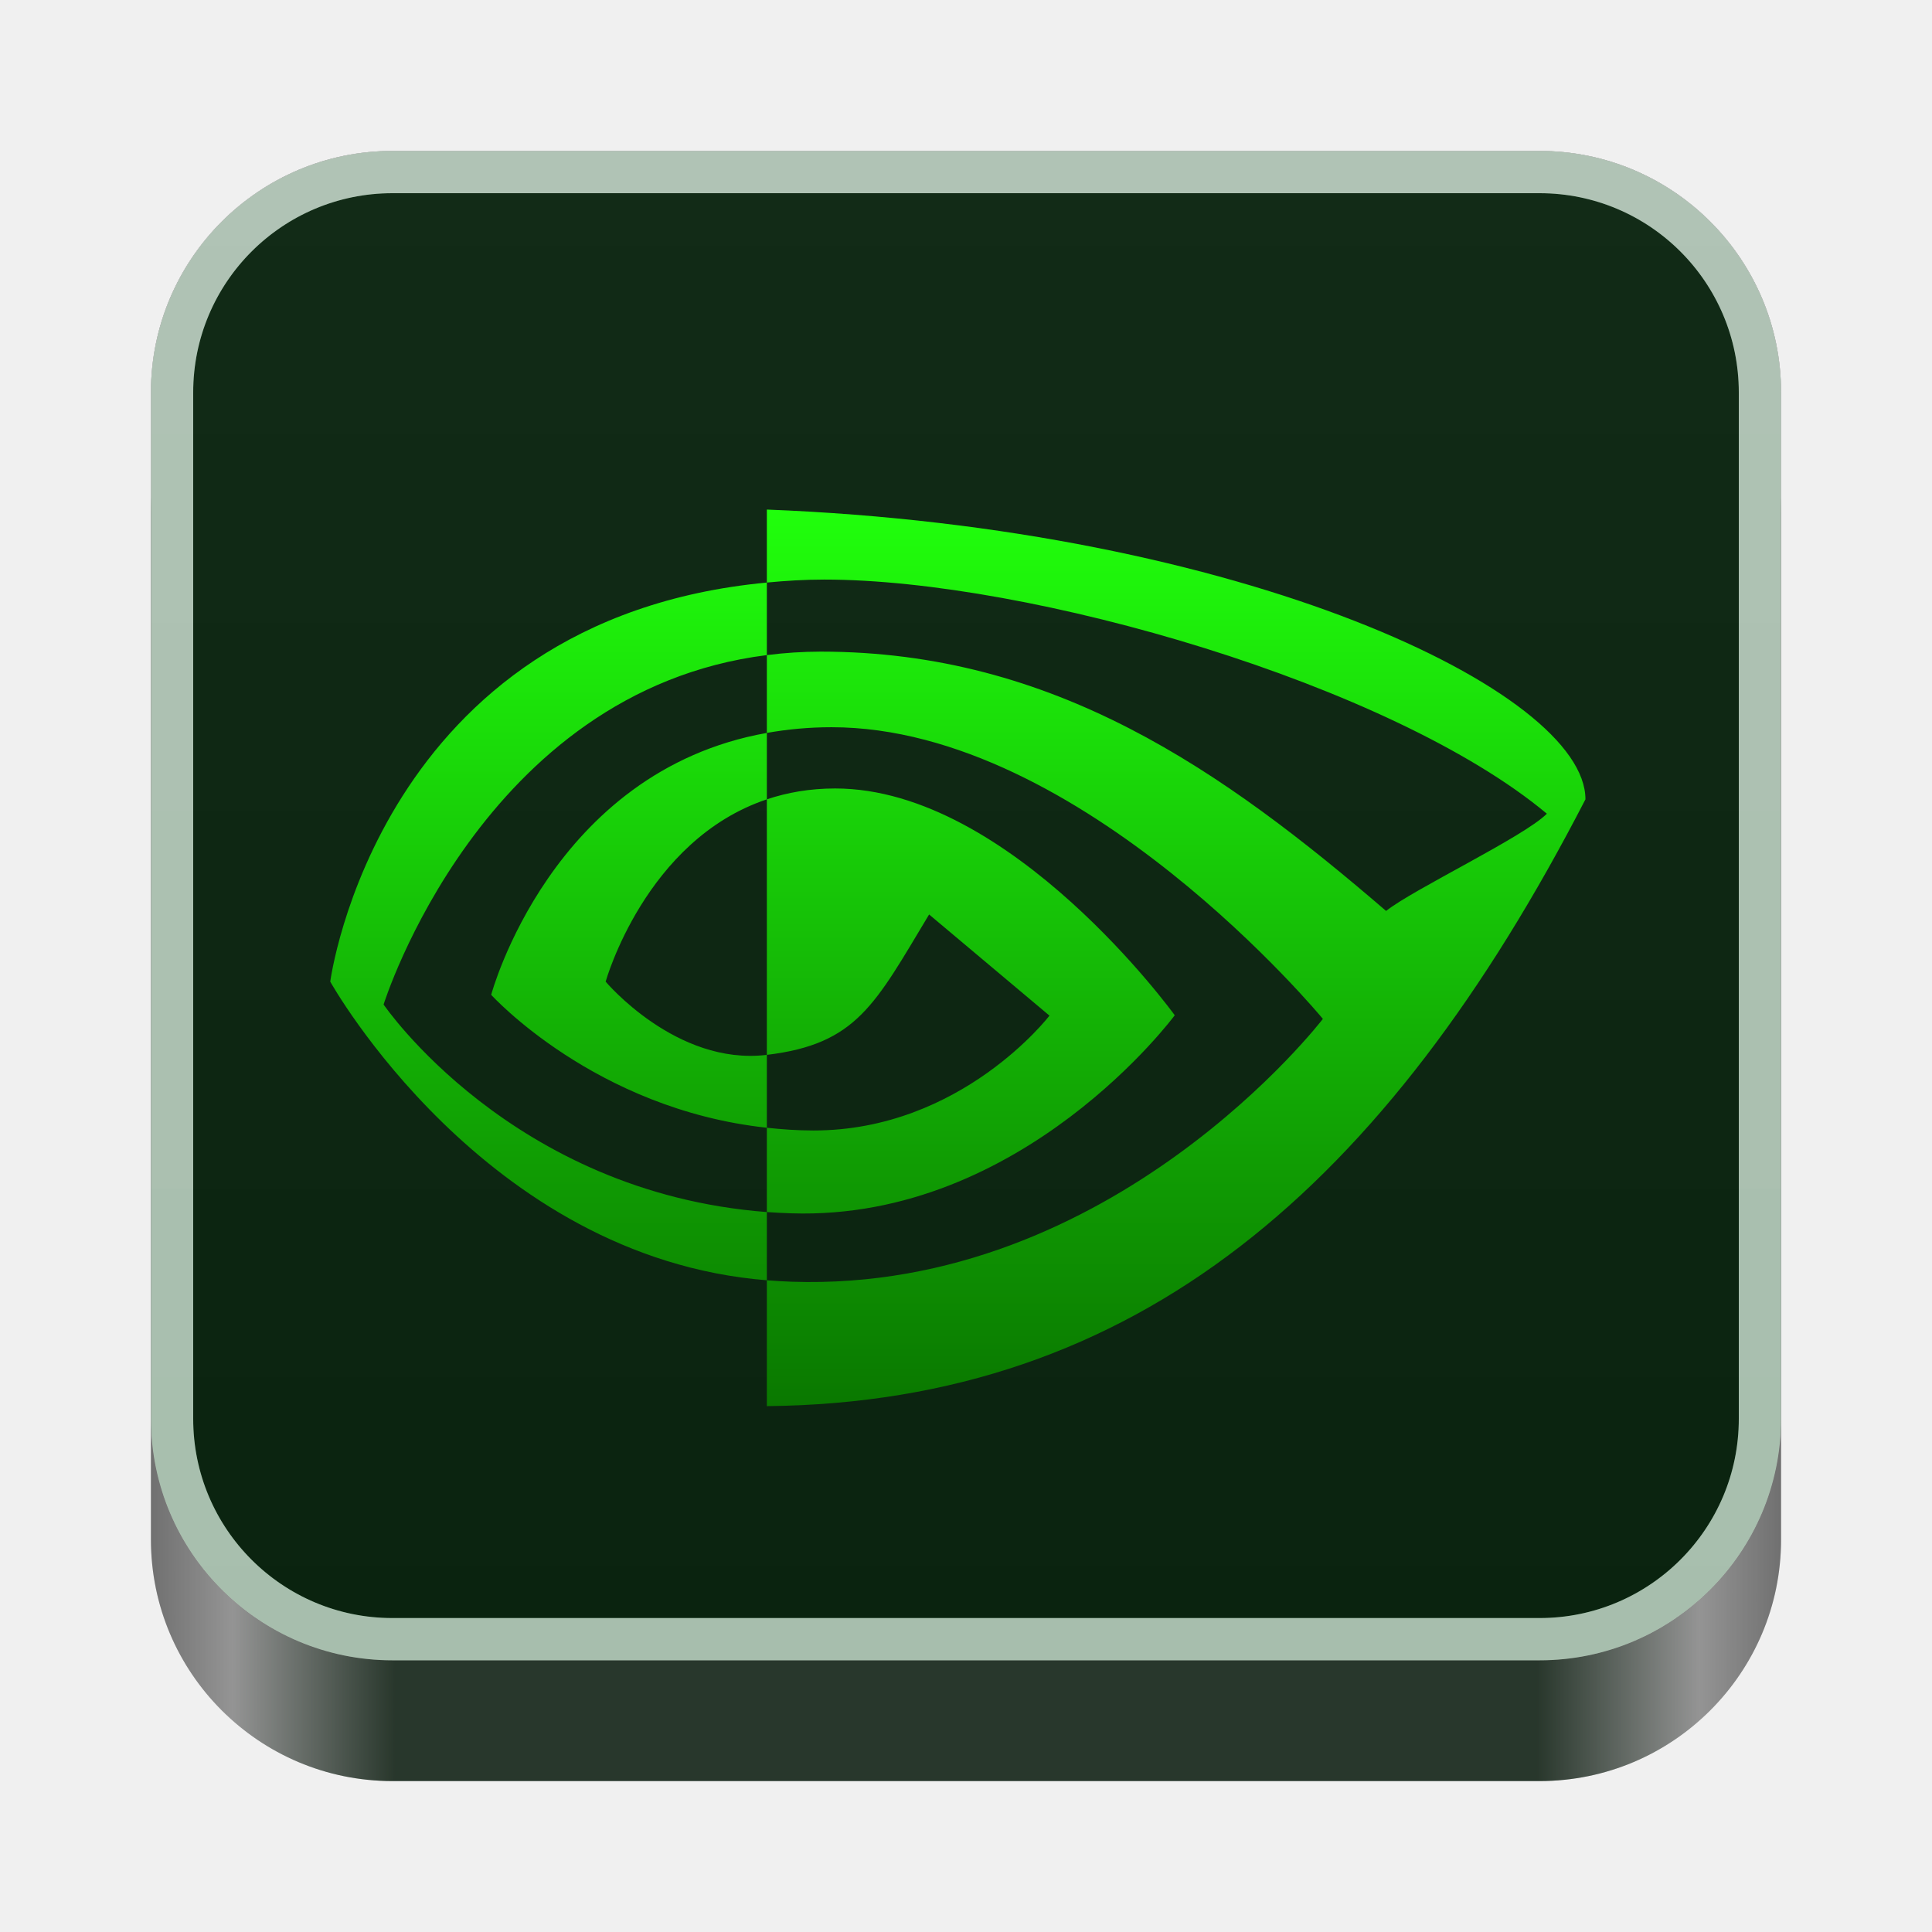
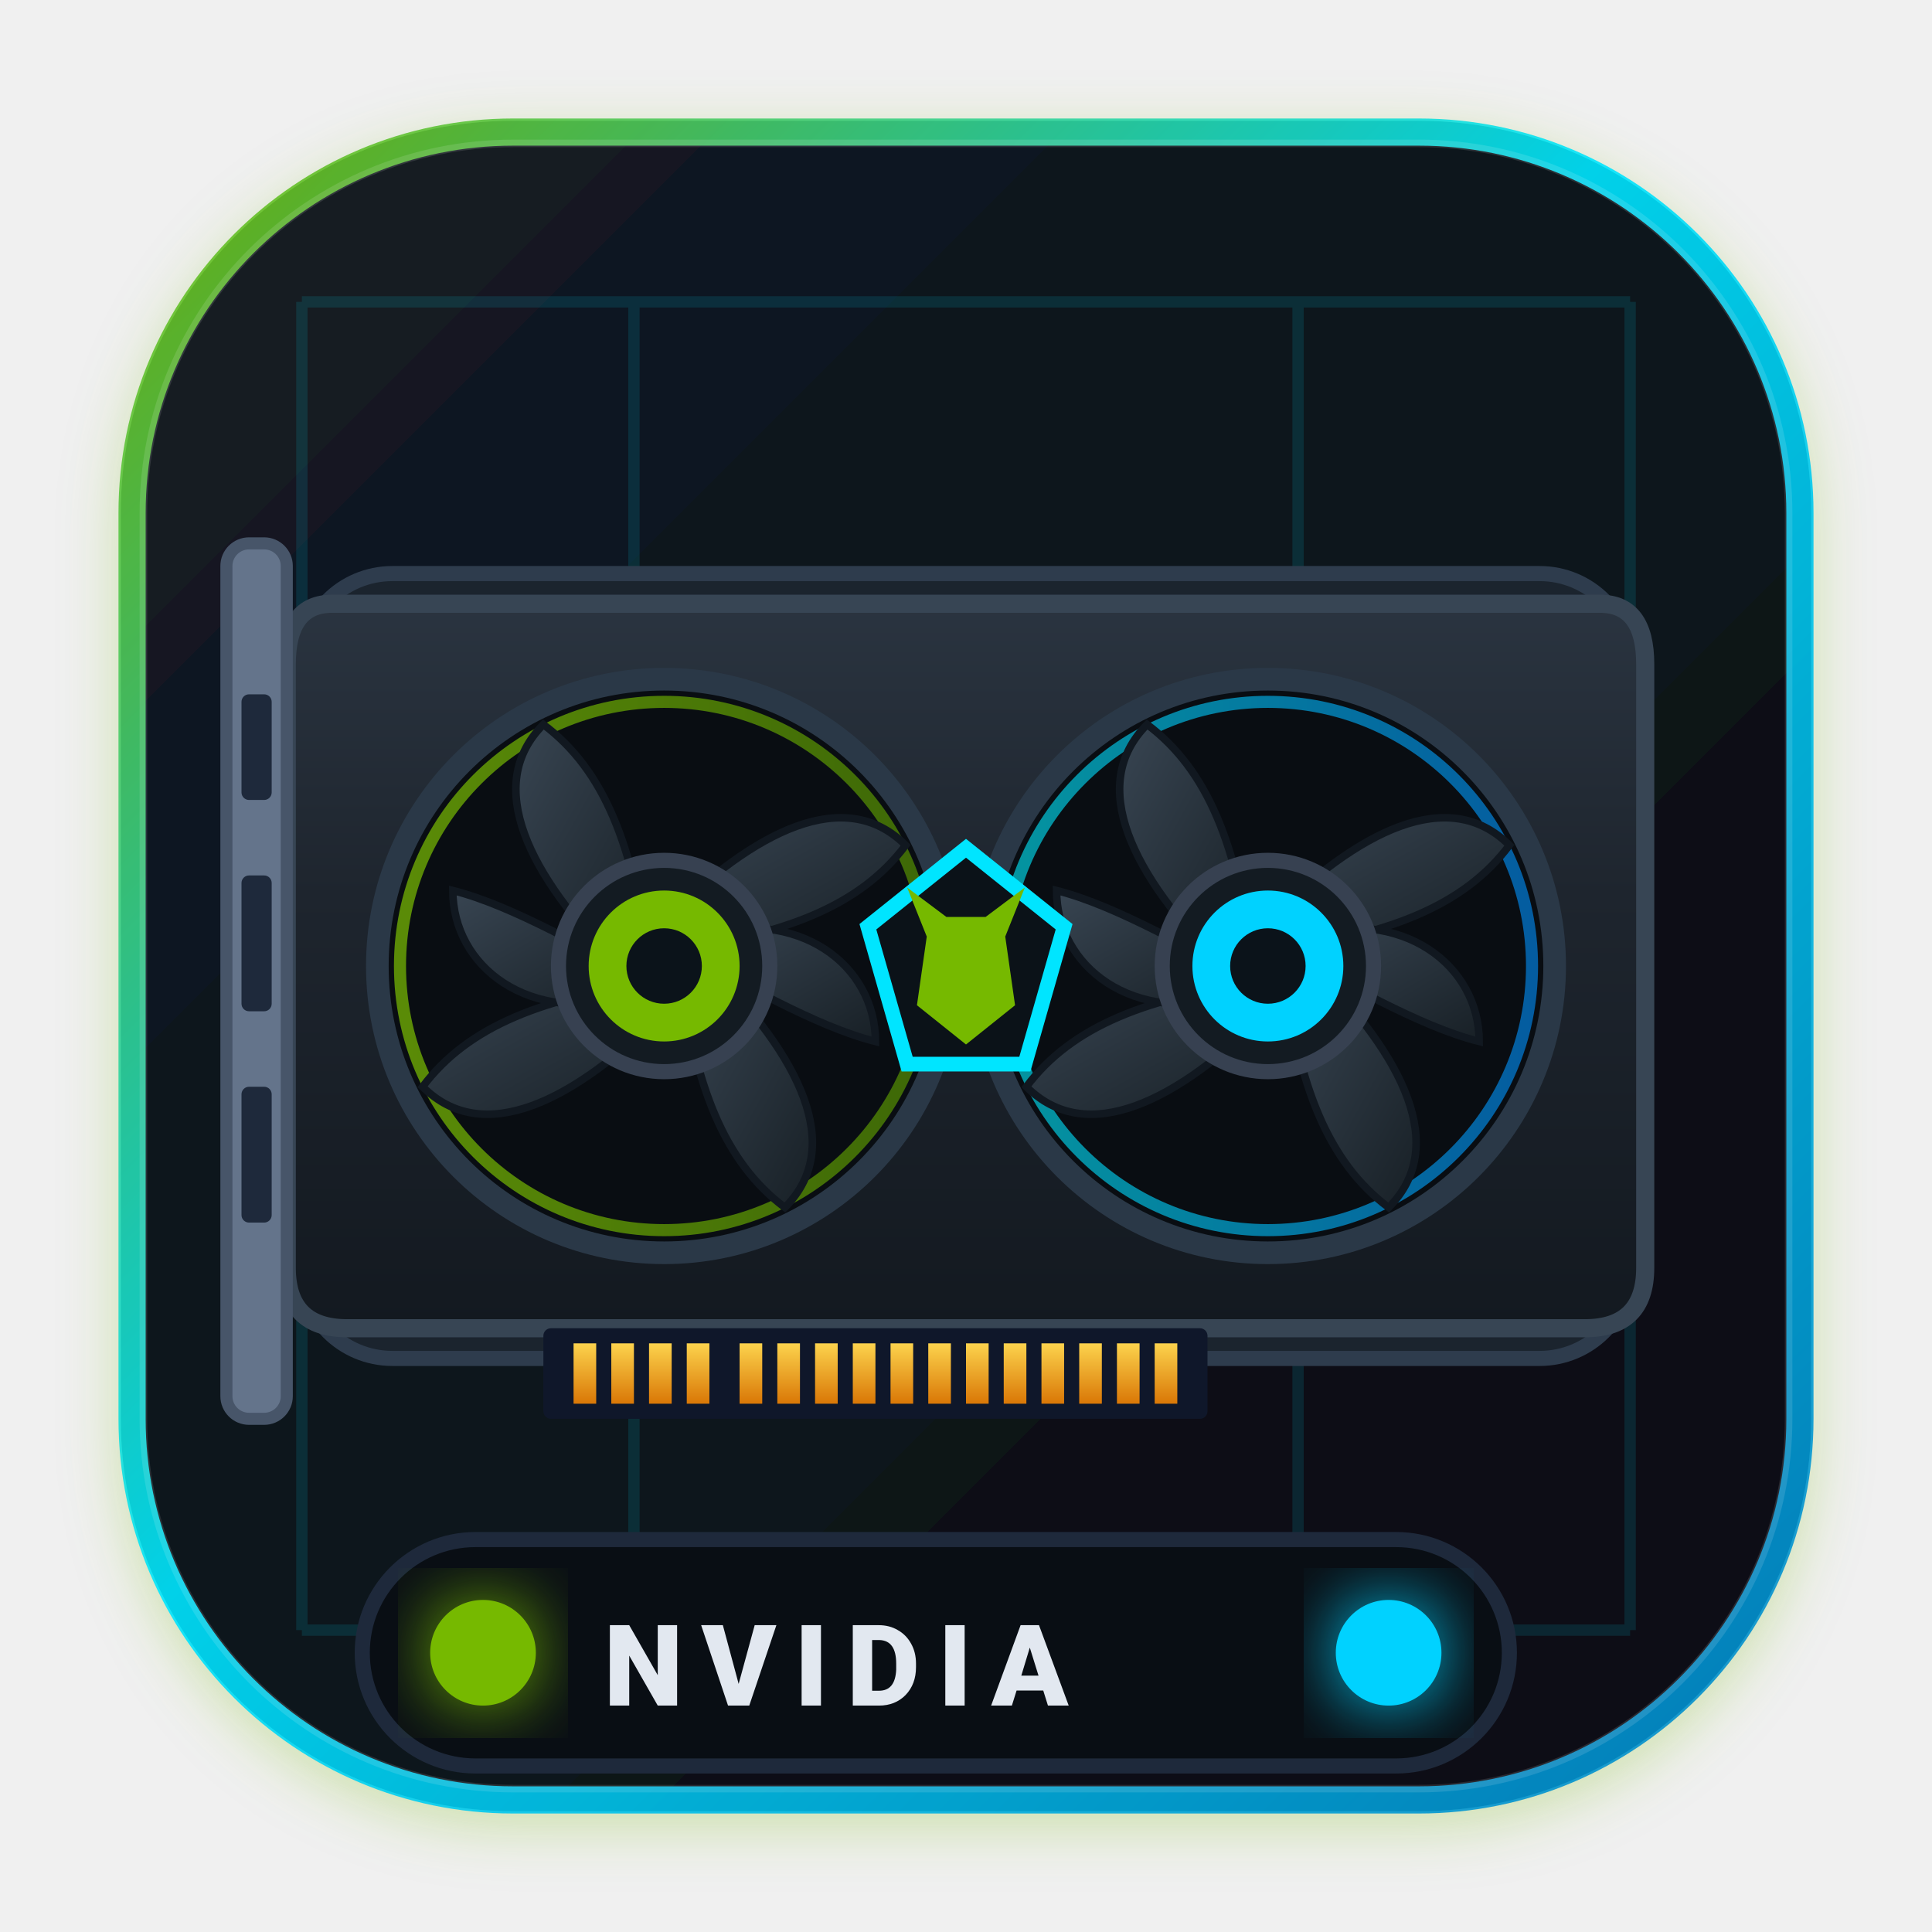
- <svg xmlns="http://www.w3.org/2000/svg" width="64" height="64" viewBox="0 0 64 64" fill="none">
-   <rect x="5" y="9" width="54" height="50" rx="8" fill="url(#paint0_linear_2689_60604)" />
-   <rect x="5" y="9" width="54" height="50" rx="8" fill="black" fill-opacity="0.3" />
-   <rect x="5" y="5" width="54" height="50" rx="8" fill="url(#paint1_linear_2689_60604)" />
-   <path d="M12.707 33.276C12.707 33.276 16.944 39.506 25.403 40.151V42.411C16.034 41.661 10.94 32.518 10.94 32.518C10.94 32.518 12.515 20.511 25.403 19.298V21.701C15.945 22.887 12.707 33.276 12.707 33.276ZM25.403 26.479V24.279C18.255 25.549 16.271 32.954 16.271 32.954C16.271 32.954 19.703 36.744 25.403 37.358V34.944C25.399 34.944 25.396 34.945 25.392 34.945C22.4 35.303 20.063 32.518 20.063 32.518C20.063 32.518 21.373 27.828 25.403 26.479ZM25.403 46.58V42.411C25.678 42.432 25.953 42.45 26.23 42.459C36.882 42.817 43.822 33.752 43.822 33.752C43.822 33.752 35.851 24.09 27.546 24.09C26.785 24.09 26.072 24.16 25.403 24.279V21.701C25.995 21.625 26.591 21.587 27.188 21.586C34.916 21.586 40.505 25.52 45.916 30.176C46.814 29.46 50.487 27.717 51.242 26.955C46.097 22.661 34.105 19.199 27.306 19.199C26.651 19.199 26.021 19.239 25.403 19.298V16.88C41.169 17.496 52.52 22.9 52.52 26.479C45.916 39.281 37.679 46.456 25.403 46.58ZM25.403 37.358V40.151C25.675 40.17 25.949 40.184 26.23 40.193C33.889 40.433 38.915 33.632 38.915 33.632C38.915 33.632 33.487 26.119 27.667 26.119C26.829 26.119 26.079 26.253 25.403 26.479V34.944C28.385 34.585 28.985 33.272 30.778 30.293L34.765 33.644C34.765 33.644 31.855 37.449 26.948 37.449C26.414 37.449 25.904 37.412 25.403 37.358Z" fill="url(#paint2_linear_2689_60604)" />
-   <rect x="5.7" y="5.7" width="52.6" height="48.6" rx="7.3" stroke="url(#paint3_linear_2689_60604)" stroke-width="1.4" style="mix-blend-mode:soft-light" />
-   <g opacity="0.6">
-     <rect x="5.7" y="5.7" width="52.6" height="48.6" rx="7.3" stroke="url(#paint4_linear_2689_60604)" stroke-width="1.4" style="mix-blend-mode:soft-light" />
-   </g>
+ <svg xmlns="http://www.w3.org/2000/svg" viewBox="0 0 128 128" width="128" height="128">
  <defs>
-     <linearGradient id="paint0_linear_2689_60604" x1="5" y1="59" x2="59" y2="59" gradientUnits="userSpaceOnUse">
-       <stop stop-color="#A0A0A0" />
-       <stop offset="0.05" stop-color="#D3D3D3" />
-       <stop offset="0.15" stop-color="#394E3E" />
-       <stop offset="0.85" stop-color="#394E3E" />
-       <stop offset="0.95" stop-color="#D3D3D3" />
-       <stop offset="1" stop-color="#A0A0A0" />
+     <filter id="pniShadow" x="-25%" y="-20%" width="150%" height="150%">
+       <feDropShadow dx="0" dy="6" stdDeviation="6" flood-color="#02101e" flood-opacity="0.6" />
+       <feDropShadow dx="0" dy="1" stdDeviation="2" flood-color="#76B900" flood-opacity="0.3" />
+     </filter>
+     <filter id="neonGlow" x="-30%" y="-30%" width="160%" height="160%">
+       <feGaussianBlur stdDeviation="2.5" result="blur" />
+       <feComposite in="SourceGraphic" in2="blur" operator="over" />
+     </filter>
+     <linearGradient id="baseGrad" x1="0%" y1="0%" x2="100%" y2="100%">
+       <stop offset="0%" stop-color="#141c24" />
+       <stop offset="50%" stop-color="#0d141c" />
+       <stop offset="100%" stop-color="#070c12" />
    </linearGradient>
-     <linearGradient id="paint1_linear_2689_60604" x1="32" y1="5" x2="32" y2="55" gradientUnits="userSpaceOnUse">
-       <stop stop-color="#122B17" />
-       <stop offset="1" stop-color="#0A230F" />
+     <linearGradient id="borderGrad" x1="0%" y1="0%" x2="100%" y2="100%">
+       <stop offset="0%" stop-color="#76B900" />
+       <stop offset="45%" stop-color="#00E5FF" />
+       <stop offset="100%" stop-color="#0284C7" />
    </linearGradient>
-     <linearGradient id="paint2_linear_2689_60604" x1="31.73" y1="16.88" x2="31.73" y2="46.58" gradientUnits="userSpaceOnUse">
-       <stop stop-color="#20FF0C" />
-       <stop offset="1" stop-color="#0A7800" />
+     <linearGradient id="shroudGrad" x1="0%" y1="0%" x2="0%" y2="100%">
+       <stop offset="0%" stop-color="#2a3440" />
+       <stop offset="40%" stop-color="#1e252e" />
+       <stop offset="100%" stop-color="#131920" />
    </linearGradient>
-     <linearGradient id="paint3_linear_2689_60604" x1="32" y1="1" x2="32" y2="61" gradientUnits="userSpaceOnUse">
-       <stop stop-color="white" />
-       <stop offset="1" stop-color="white" />
+     <linearGradient id="fanGrad" x1="0%" y1="0%" x2="100%" y2="100%">
+       <stop offset="0%" stop-color="#384552" />
+       <stop offset="100%" stop-color="#182026" />
    </linearGradient>
-     <linearGradient id="paint4_linear_2689_60604" x1="32" y1="1" x2="32" y2="61" gradientUnits="userSpaceOnUse">
-       <stop stop-color="white" />
-       <stop offset="1" stop-color="white" />
+     <linearGradient id="neonGreen" x1="0%" y1="0%" x2="100%" y2="0%">
+       <stop offset="0%" stop-color="#90E000" />
+       <stop offset="100%" stop-color="#60A500" />
+     </linearGradient>
+     <linearGradient id="neonCyan" x1="0%" y1="0%" x2="100%" y2="0%">
+       <stop offset="0%" stop-color="#00F0FF" />
+       <stop offset="100%" stop-color="#0091FF" />
+     </linearGradient>
+     <linearGradient id="goldPcie" x1="0%" y1="0%" x2="0%" y2="100%">
+       <stop offset="0%" stop-color="#FCD34D" />
+       <stop offset="100%" stop-color="#D97706" />
    </linearGradient>
  </defs>
+   <rect x="8" y="8" width="112" height="112" rx="26" fill="url(#baseGrad)" filter="url(#pniShadow)" />
+   <rect x="8.75" y="8.75" width="110.5" height="110.5" rx="25.25" fill="none" stroke="url(#borderGrad)" stroke-width="1.8" opacity="0.9" />
+   <rect x="9.5" y="9.5" width="109" height="109" rx="24.5" fill="none" stroke="#ffffff" stroke-width="0.5" opacity="0.12" />
+   <g opacity="0.12" stroke="#00E5FF" stroke-width="0.75">
+     <line x1="20" y1="20" x2="108" y2="20" />
+     <line x1="20" y1="108" x2="108" y2="108" />
+     <line x1="20" y1="20" x2="20" y2="108" />
+     <line x1="108" y1="20" x2="108" y2="108" />
+     <line x1="42" y1="20" x2="42" y2="108" />
+     <line x1="86" y1="20" x2="86" y2="108" />
+   </g>
+   <g transform="translate(18, 30)">
+     <rect x="2" y="8" width="88" height="52" rx="6" fill="#1b242e" stroke="#2e3c4d" stroke-width="1" />
+     <g stroke="#263442" stroke-width="1" opacity="0.7">
+       <line x1="10" y1="12" x2="10" y2="56" />
+       <line x1="15" y1="12" x2="15" y2="56" />
+       <line x1="20" y1="12" x2="20" y2="56" />
+       <line x1="25" y1="12" x2="25" y2="56" />
+       <line x1="30" y1="12" x2="30" y2="56" />
+       <line x1="35" y1="12" x2="35" y2="56" />
+       <line x1="40" y1="12" x2="40" y2="56" />
+       <line x1="45" y1="12" x2="45" y2="56" />
+       <line x1="50" y1="12" x2="50" y2="56" />
+       <line x1="55" y1="12" x2="55" y2="56" />
+       <line x1="60" y1="12" x2="60" y2="56" />
+       <line x1="65" y1="12" x2="65" y2="56" />
+       <line x1="70" y1="12" x2="70" y2="56" />
+       <line x1="75" y1="12" x2="75" y2="56" />
+       <line x1="80" y1="12" x2="80" y2="56" />
+     </g>
+     <path d="M 6 48 Q 46 54 86 48" fill="none" stroke="#F59E0B" stroke-width="2.5" opacity="0.6" />
+     <path d="M 4 10 L 88 10 Q 91 10 91 14 L 91 54 Q 91 58 87 58 L 5 58 Q 1 58 1 54 L 1 14 Q 1 10 4 10 Z" fill="url(#shroudGrad)" stroke="#374554" stroke-width="1.2" />
+     <rect x="-3" y="6" width="4" height="58" rx="1.5" fill="#64748B" stroke="#475569" stroke-width="0.8" />
+     <rect x="-2" y="16" width="2" height="7" rx="0.5" fill="#1E293B" />
+     <rect x="-2" y="28" width="2" height="9" rx="0.5" fill="#1E293B" />
+     <rect x="-2" y="42" width="2" height="9" rx="0.5" fill="#1E293B" />
+     <g transform="translate(18, 58)">
+       <rect x="0" y="0" width="44" height="6" rx="0.5" fill="#0F172A" />
+       <g fill="url(#goldPcie)">
+         <rect x="2" y="1" width="1.5" height="4" />
+         <rect x="4.5" y="1" width="1.5" height="4" />
+         <rect x="7" y="1" width="1.5" height="4" />
+         <rect x="9.5" y="1" width="1.5" height="4" />
+         <rect x="13" y="1" width="1.5" height="4" />
+         <rect x="15.5" y="1" width="1.5" height="4" />
+         <rect x="18" y="1" width="1.5" height="4" />
+         <rect x="20.5" y="1" width="1.5" height="4" />
+         <rect x="23" y="1" width="1.5" height="4" />
+         <rect x="25.5" y="1" width="1.5" height="4" />
+         <rect x="28" y="1" width="1.5" height="4" />
+         <rect x="30.5" y="1" width="1.5" height="4" />
+         <rect x="33" y="1" width="1.5" height="4" />
+         <rect x="35.5" y="1" width="1.5" height="4" />
+         <rect x="38" y="1" width="1.5" height="4" />
+         <rect x="40.5" y="1" width="1.5" height="4" />
+       </g>
+     </g>
+     <path d="M 8 13 L 84 13" stroke="url(#neonGreen)" stroke-width="2" stroke-linecap="round" filter="url(#neonGlow)" />
+     <path d="M 12 55 L 42 55" stroke="url(#neonCyan)" stroke-width="1.8" stroke-linecap="round" opacity="0.8" />
+     <g transform="translate(26, 34)">
+       <circle cx="0" cy="0" r="19" fill="#090D12" stroke="#2A3847" stroke-width="1.5" />
+       <circle cx="0" cy="0" r="17.5" fill="none" stroke="url(#neonGreen)" stroke-width="0.8" opacity="0.6" />
+       <g fill="url(#fanGrad)" stroke="#111820" stroke-width="0.5">
+         <path d="M 0 -3 C 6 -9 12 -12 16 -8 C 13 -4 8 -2 0 -1 Z" />
+         <path d="M 3 0 C 9 6 12 12 8 16 C 4 13 2 8 1 0 Z" />
+         <path d="M 0 3 C -6 9 -12 12 -16 8 C -13 4 -8 2 0 1 Z" />
+         <path d="M -3 0 C -9 -6 -12 -12 -8 -16 C -4 -13 -2 -8 -1 0 Z" />
+         <path d="M 2 -2 C 9 -4 14 0 14 5 C 10 4 5 1 1 -1 Z" />
+         <path d="M -2 2 C -9 4 -14 0 -14 -5 C -10 -4 -5 -1 -1 1 Z" />
+       </g>
+       <circle cx="0" cy="0" r="7" fill="#131B22" stroke="#374151" stroke-width="1" />
+       <circle cx="0" cy="0" r="5" fill="#76B900" />
+       <circle cx="0" cy="0" r="2.5" fill="#0B131A" />
+     </g>
+     <g transform="translate(66, 34)">
+       <circle cx="0" cy="0" r="19" fill="#090D12" stroke="#2A3847" stroke-width="1.5" />
+       <circle cx="0" cy="0" r="17.5" fill="none" stroke="url(#neonCyan)" stroke-width="0.8" opacity="0.6" />
+       <g fill="url(#fanGrad)" stroke="#111820" stroke-width="0.5">
+         <path d="M 0 -3 C 6 -9 12 -12 16 -8 C 13 -4 8 -2 0 -1 Z" />
+         <path d="M 3 0 C 9 6 12 12 8 16 C 4 13 2 8 1 0 Z" />
+         <path d="M 0 3 C -6 9 -12 12 -16 8 C -13 4 -8 2 0 1 Z" />
+         <path d="M -3 0 C -9 -6 -12 -12 -8 -16 C -4 -13 -2 -8 -1 0 Z" />
+         <path d="M 2 -2 C 9 -4 14 0 14 5 C 10 4 5 1 1 -1 Z" />
+         <path d="M -2 2 C -9 4 -14 0 -14 -5 C -10 -4 -5 -1 -1 1 Z" />
+       </g>
+       <circle cx="0" cy="0" r="7" fill="#131B22" stroke="#374151" stroke-width="1" />
+       <circle cx="0" cy="0" r="5" fill="#00D2FF" />
+       <circle cx="0" cy="0" r="2.5" fill="#0B131A" />
+     </g>
+     <g transform="translate(46, 34) scale(0.65)">
+       <polygon points="0,-12 10,-4 6,10 -6,10 -10,-4" fill="#0B1218" stroke="#00E5FF" stroke-width="1.5" />
+       <path d="M -4 -3 L -6 -8 L -2 -5 L 2 -5 L 6 -8 L 4 -3 L 5 4 L 0 8 L -5 4 Z" fill="#76B900" />
+     </g>
+   </g>
+   <g transform="translate(42, 102)">
+     <rect x="-18" y="0" width="76" height="15" rx="7.5" fill="#090E14" stroke="#1E293B" stroke-width="1" />
+     <circle cx="-10" cy="7.5" r="3.5" fill="#76B900" filter="url(#neonGlow)" />
+     <text x="-2" y="11" font-family="-apple-system, BlinkMacSystemFont, 'Segoe UI', Roboto, Ubuntu, sans-serif" font-size="7.5" font-weight="800" fill="#E2E8F0" letter-spacing="1.2">NVIDIA</text>
+     <circle cx="50" cy="7.5" r="3.5" fill="#00D2FF" filter="url(#neonGlow)" />
+   </g>
</svg>
